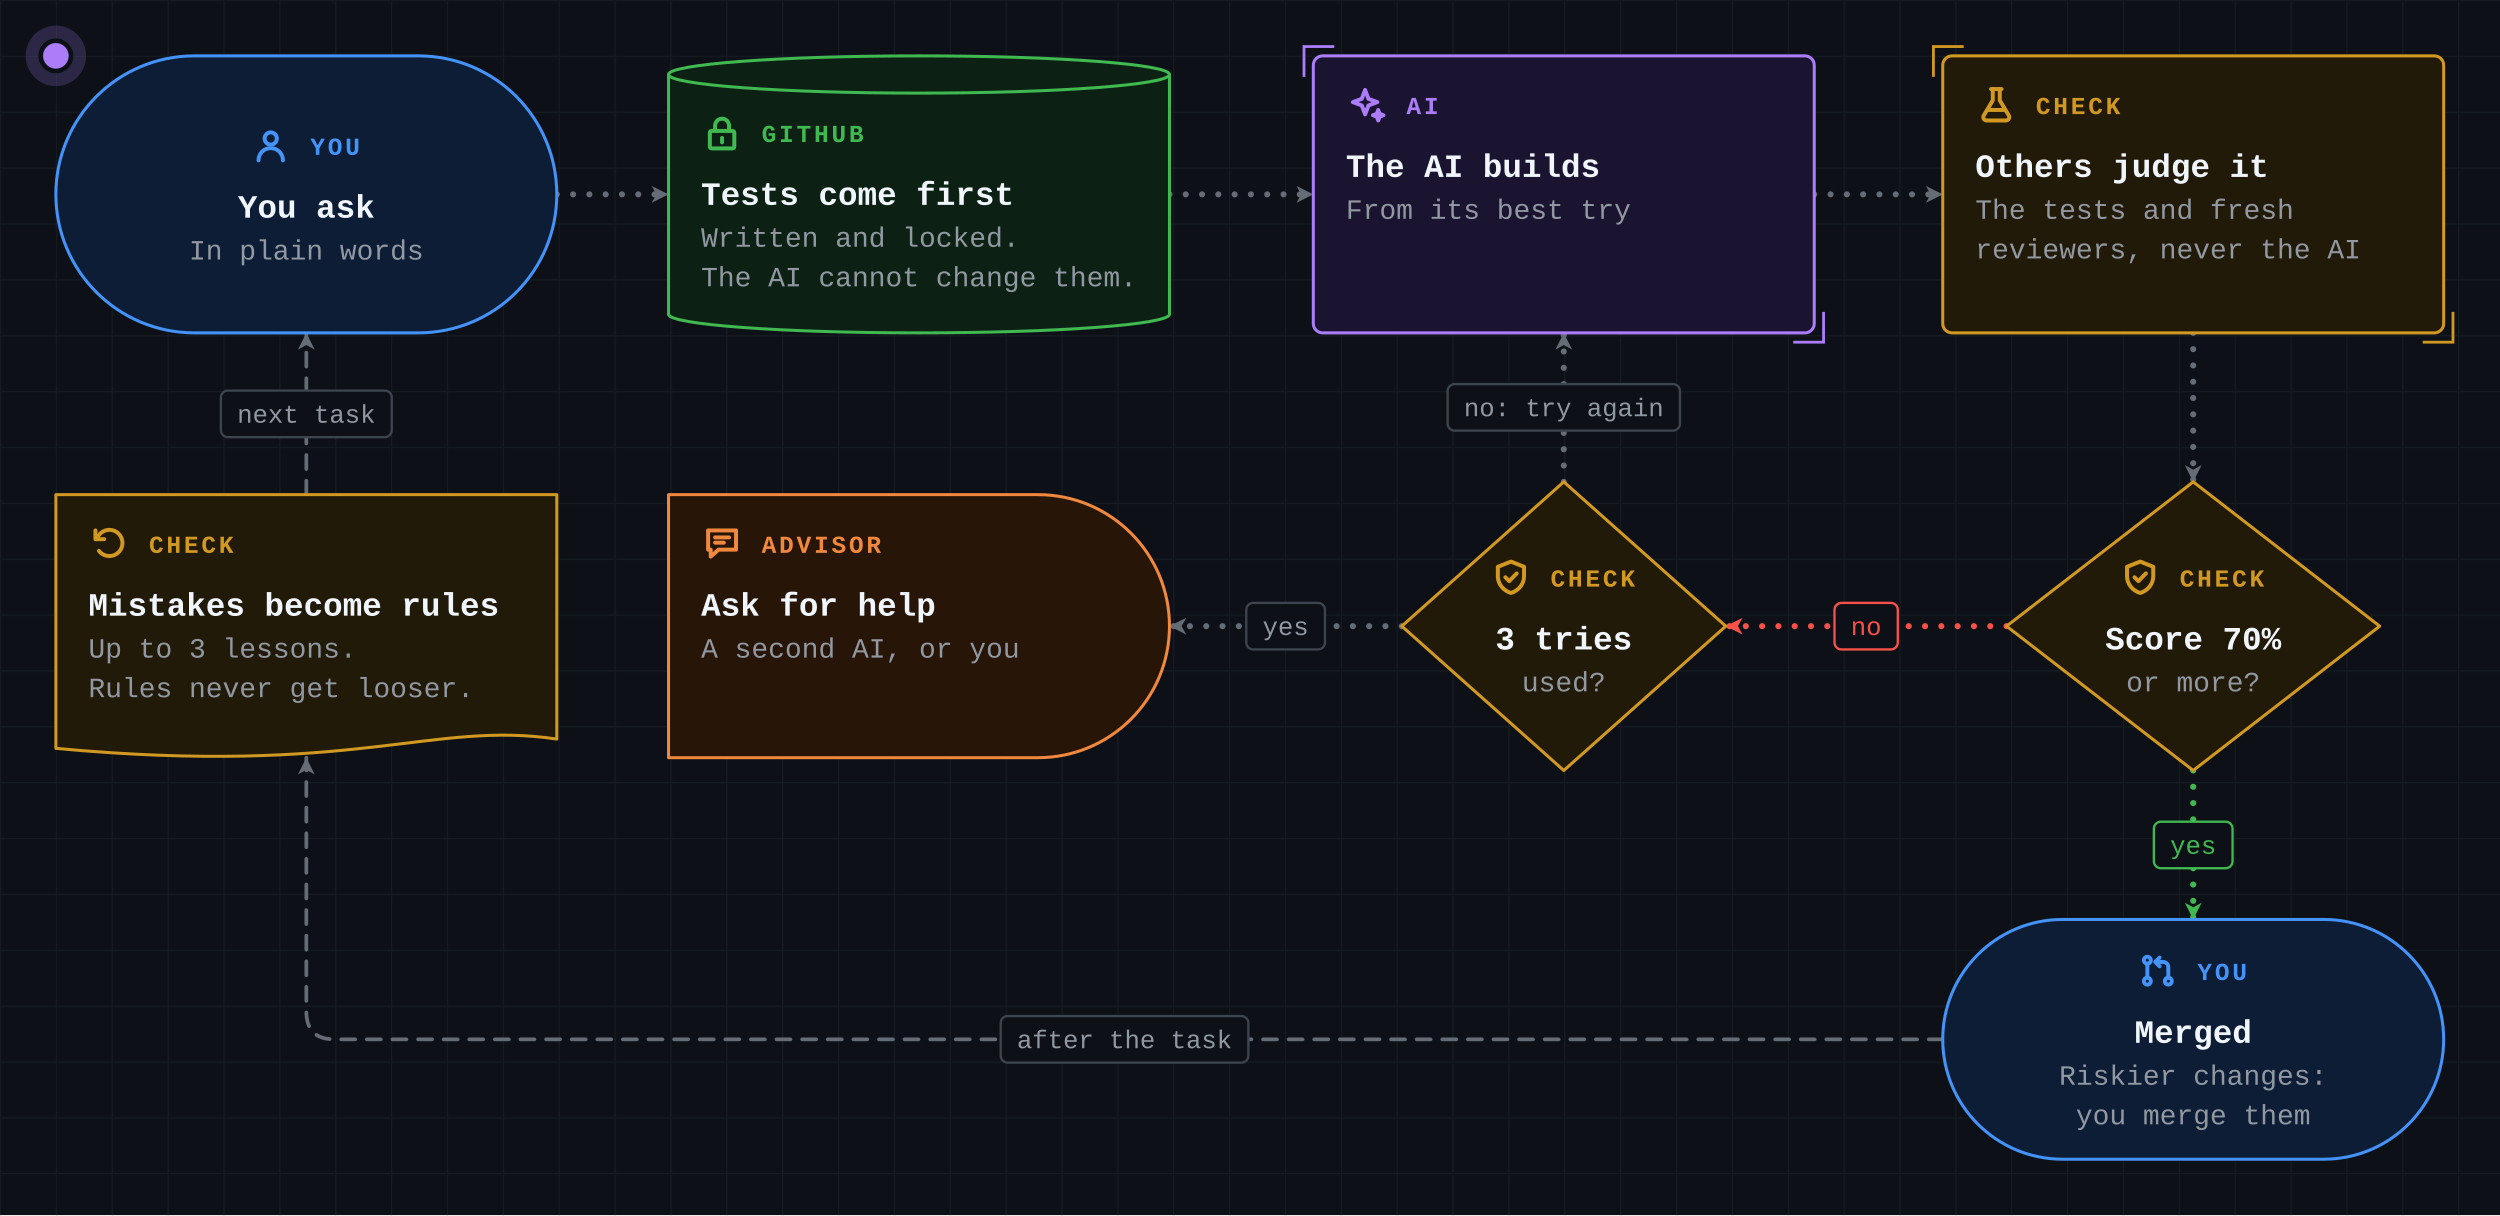
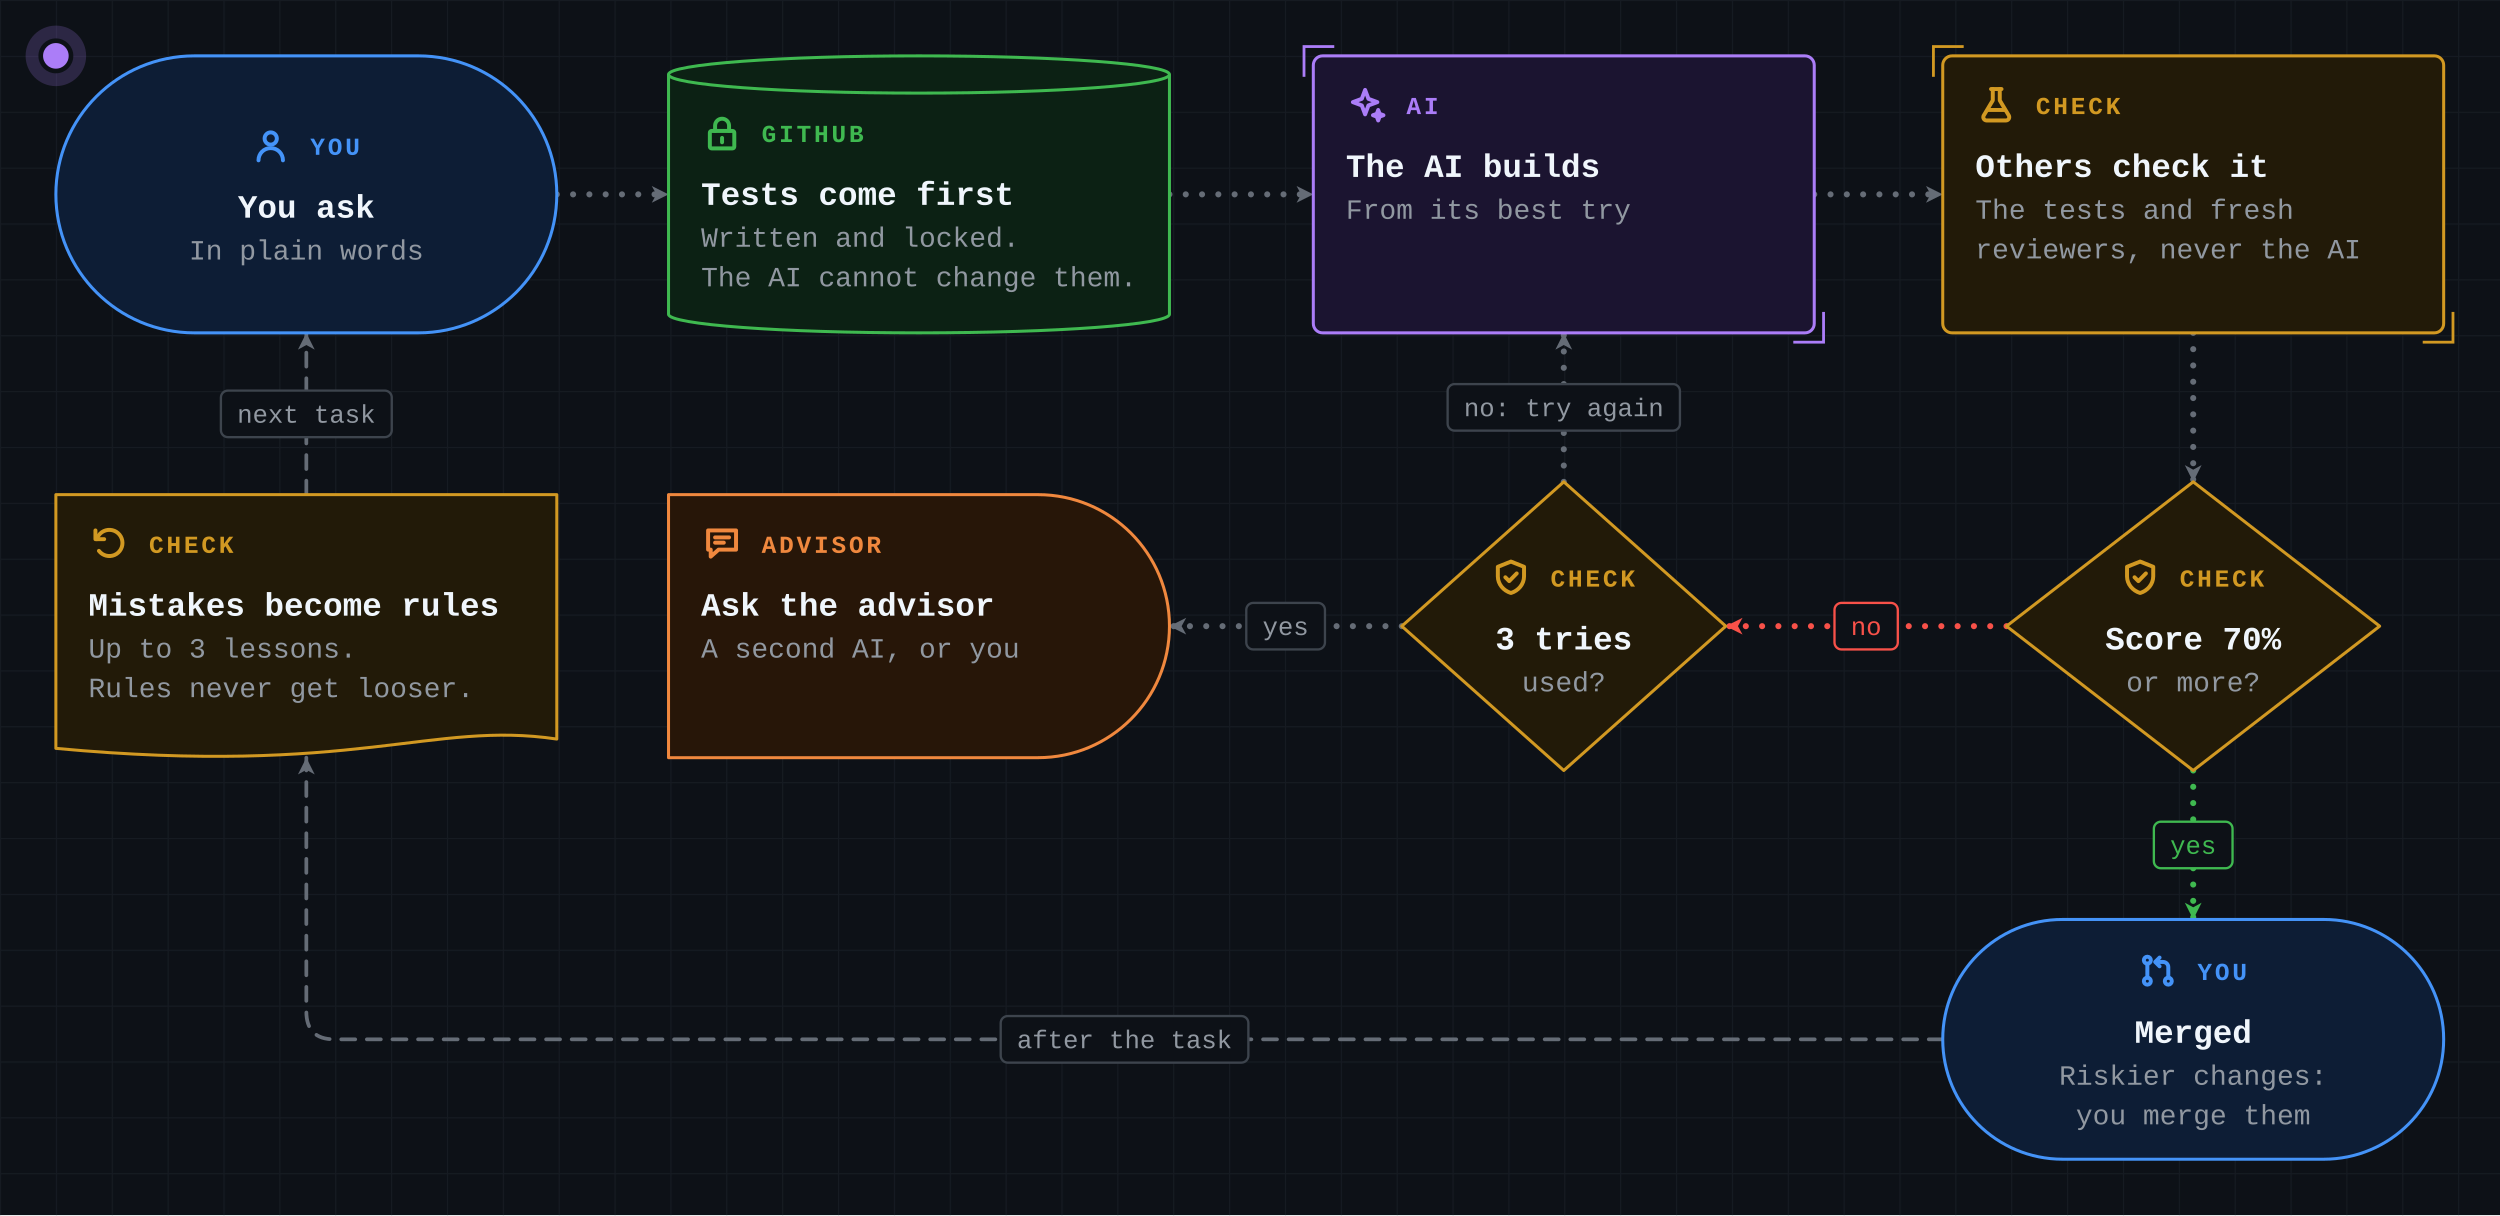
<svg xmlns="http://www.w3.org/2000/svg" viewBox="-24 -24 1074 522" width="1074" height="522" role="img" aria-labelledby="title desc" font-family="ui-monospace, SFMono-Regular, 'JetBrains Mono', 'Cascadia Mono', Menlo, Consolas, 'Liberation Mono', monospace">
  <defs>
    <marker id="arrow-plain" viewBox="0 0 10 10" refX="9" refY="5" markerWidth="9" markerHeight="9" markerUnits="userSpaceOnUse" orient="auto-start-reverse">
      <path d="M1,1 L9,5 L1,9 L3.2,5 z" fill="#656c76" />
    </marker>
    <marker id="arrow-fail" viewBox="0 0 10 10" refX="9" refY="5" markerWidth="9" markerHeight="9" markerUnits="userSpaceOnUse" orient="auto-start-reverse">
      <path d="M1,1 L9,5 L1,9 L3.2,5 z" fill="#f85149" />
    </marker>
    <marker id="arrow-pass" viewBox="0 0 10 10" refX="9" refY="5" markerWidth="9" markerHeight="9" markerUnits="userSpaceOnUse" orient="auto-start-reverse">
      <path d="M1,1 L9,5 L1,9 L3.2,5 z" fill="#3fb950" />
    </marker>
    <pattern id="grid" x="-24" y="-24" width="24" height="24" patternUnits="userSpaceOnUse">
      <path d="M24 0H0V24" fill="none" stroke="#161b22" stroke-width="1" />
    </pattern>
  </defs>
  <style>.main{stroke-width:2.6;stroke-dasharray:0 7;animation:flow 0.8s linear infinite}.side{stroke-width:1.6;stroke-dasharray:6 5;animation:side 1.6s linear infinite}@keyframes flow{to{stroke-dashoffset:-7}}@keyframes side{to{stroke-dashoffset:-11}}@media (prefers-reduced-motion:reduce){.main,.side{animation:none}.ticket{display:none}}</style>
  <rect x="-24" y="-24" width="1074" height="522" fill="#0d1117" />
  <rect x="-24" y="-24" width="1074" height="522" fill="url(#grid)" />
  <path class="main" d="M215.2,59.5 L263.2,59.5" fill="none" stroke="#656c76" stroke-linecap="round" stroke-linejoin="round" marker-end="url(#arrow-plain)" />
  <path class="main" d="M478.4,59.5 L540.2,59.5" fill="none" stroke="#656c76" stroke-linecap="round" stroke-linejoin="round" marker-end="url(#arrow-plain)" />
  <path class="main" d="M755.4,59.5 L810.6,59.5" fill="none" stroke="#656c76" stroke-linecap="round" stroke-linejoin="round" marker-end="url(#arrow-plain)" />
  <path class="main" d="M918.2,119.0 L918.2,183.0" fill="none" stroke="#656c76" stroke-linecap="round" stroke-linejoin="round" marker-end="url(#arrow-plain)" />
  <path class="main" d="M918.2,307.0 L918.2,371.0" fill="none" stroke="#3fb950" stroke-linecap="round" stroke-linejoin="round" marker-end="url(#arrow-pass)" />
  <path class="main" d="M838.0,245.0 L717.4,245.0" fill="none" stroke="#f85149" stroke-linecap="round" stroke-linejoin="round" marker-end="url(#arrow-fail)" />
  <path class="main" d="M647.8,183.0 L647.8,119.0" fill="none" stroke="#656c76" stroke-linecap="round" stroke-linejoin="round" marker-end="url(#arrow-plain)" />
  <path class="main" d="M578.2,245.0 L478.4,245.0" fill="none" stroke="#656c76" stroke-linecap="round" stroke-linejoin="round" marker-end="url(#arrow-plain)" />
  <path class="side" d="M810.6,422.5 L119.6,422.5 Q107.6,422.5 107.6,410.5 L107.6,301.5" fill="none" stroke="#656c76" stroke-linecap="round" stroke-linejoin="round" marker-end="url(#arrow-plain)" />
  <path class="side" d="M107.6,188.5 L107.6,119.0" fill="none" stroke="#656c76" stroke-linecap="round" stroke-linejoin="round" marker-end="url(#arrow-plain)" />
  <rect x="0.0" y="0.0" width="215.2" height="119.0" rx="59.5" fill="#0d1d35" stroke="#4493f8" stroke-width="1.3" stroke-linejoin="round" />
  <g transform="translate(83.3,29.5) scale(0.75)" fill="none" stroke="#4493f8" stroke-width="2.27" stroke-linecap="round" stroke-linejoin="round">
    <path d="M12 4.5a3.5 3.5 0 1 0 0 7a3.5 3.5 0 1 0 0-7z" />
    <path d="M5 20.5c0-3.9 3.1-7 7-7s7 3.1 7 7" />
  </g>
  <text x="109.3" y="42.5" font-size="10.5" font-weight="700" letter-spacing="1.2" fill="#4493f8">YOU</text>
  <text x="107.6" y="69.5" text-anchor="middle" font-size="14" font-weight="700" fill="#f0f6fc">You ask</text>
  <text x="107.6" y="87.5" text-anchor="middle" font-size="12" fill="#9198a1">In plain words</text>
  <path d="M263.2,8.0 A107.6,8 0 0 1 478.4,8.0 V111.0 A107.6,8 0 0 1 263.2,111.0 Z" fill="#0c2114" stroke="#3fb950" stroke-width="1.3" stroke-linejoin="round" />
  <path d="M263.2,8.0 A107.6,8 0 0 0 478.4,8.0" fill="none" stroke="#3fb950" stroke-width="1.3" />
  <g transform="translate(277.2,24.0) scale(0.75)" fill="none" stroke="#3fb950" stroke-width="2.27" stroke-linecap="round" stroke-linejoin="round">
    <path d="M6 11h12a1 1 0 0 1 1 1v8a1 1 0 0 1-1 1H6a1 1 0 0 1-1-1v-8a1 1 0 0 1 1-1z" />
    <path d="M8 11V8a4 4 0 0 1 8 0v3" />
    <path d="M12 15v2.5" />
  </g>
  <text x="303.2" y="37.0" font-size="10.5" font-weight="700" letter-spacing="1.2" fill="#3fb950">GITHUB</text>
  <text x="277.2" y="64.0" font-size="14" font-weight="700" fill="#f0f6fc">Tests come first</text>
  <text x="277.2" y="82.0" font-size="12" fill="#9198a1">Written and locked.</text>
  <text x="277.2" y="99.0" font-size="12" fill="#9198a1">The AI cannot change them.</text>
  <rect x="540.2" y="0.0" width="215.2" height="119.0" rx="4" fill="#1b1430" stroke="#ab7df8" stroke-width="1.3" stroke-linejoin="round" />
  <path d="M549.2,-4.0 H536.2 V9.0" fill="none" stroke="#ab7df8" stroke-width="1.2" />
  <path d="M746.4,123.0 H759.4 V110.0" fill="none" stroke="#ab7df8" stroke-width="1.2" />
  <g transform="translate(554.2,12.0) scale(0.75)" fill="none" stroke="#ab7df8" stroke-width="2.27" stroke-linecap="round" stroke-linejoin="round">
    <path d="M11 3.5l1.9 5.1L18 10.5l-5.1 1.9L11 17.5l-1.9-5.1L4 10.5l5.1-1.9z" />
    <path d="M18.5 15l.8 2.2l2.2.8l-2.2.8l-.8 2.2l-.8-2.2l-2.2-.8l2.2-.8z" />
  </g>
  <text x="580.2" y="25.0" font-size="10.5" font-weight="700" letter-spacing="1.2" fill="#ab7df8">AI</text>
  <text x="554.2" y="52.0" font-size="14" font-weight="700" fill="#f0f6fc">The AI builds</text>
  <text x="554.2" y="70.0" font-size="12" fill="#9198a1">From its best try</text>
  <rect x="810.6" y="0.0" width="215.2" height="119.0" rx="4" fill="#221a08" stroke="#d29922" stroke-width="1.3" stroke-linejoin="round" />
  <path d="M819.6,-4.0 H806.6 V9.0" fill="none" stroke="#d29922" stroke-width="1.2" />
  <path d="M1016.8,123.0 H1029.8 V110.0" fill="none" stroke="#d29922" stroke-width="1.2" />
  <g transform="translate(824.6,12.0) scale(0.75)" fill="none" stroke="#d29922" stroke-width="2.27" stroke-linecap="round" stroke-linejoin="round">
    <path d="M9 3h6" />
    <path d="M10 3v6.5l-5.2 8.7A1.9 1.9 0 0 0 6.4 21h11.2a1.9 1.9 0 0 0 1.6-2.8L14 9.5V3" />
    <path d="M7.4 15h9.2" />
  </g>
  <text x="850.6" y="25.0" font-size="10.5" font-weight="700" letter-spacing="1.2" fill="#d29922">CHECK</text>
-   <text x="824.6" y="52.0" font-size="14" font-weight="700" fill="#f0f6fc">Others judge it</text>
+   <text x="824.6" y="52.0" font-size="14" font-weight="700" fill="#f0f6fc">Others check it</text>
  <text x="824.6" y="70.0" font-size="12" fill="#9198a1">The tests and fresh</text>
  <text x="824.6" y="87.0" font-size="12" fill="#9198a1">reviewers, never the AI</text>
  <polygon points="918.2,183.0 998.3,245.0 918.2,307.0 838.0,245.0" fill="#221a08" stroke="#d29922" stroke-width="1.3" stroke-linejoin="round" />
  <g transform="translate(886.4,215.0) scale(0.75)" fill="none" stroke="#d29922" stroke-width="2.27" stroke-linecap="round" stroke-linejoin="round">
    <path d="M12 3l7.5 3v5.5c0 4.4-3.2 8.2-7.5 9.5c-4.3-1.3-7.5-5.1-7.5-9.5V6z" />
    <path d="M8.8 12l2.2 2.2l4.3-4.4" />
  </g>
  <text x="912.4" y="228.0" font-size="10.5" font-weight="700" letter-spacing="1.2" fill="#d29922">CHECK</text>
  <text x="918.2" y="255.0" text-anchor="middle" font-size="14" font-weight="700" fill="#f0f6fc">Score 70%</text>
  <text x="918.2" y="273.0" text-anchor="middle" font-size="12" fill="#9198a1">or more?</text>
  <rect x="810.6" y="371.0" width="215.2" height="103.0" rx="51.5" fill="#0d1d35" stroke="#4493f8" stroke-width="1.3" stroke-linejoin="round" />
  <g transform="translate(894.0,384.0) scale(0.75)" fill="none" stroke="#4493f8" stroke-width="2.27" stroke-linecap="round" stroke-linejoin="round">
    <path d="M6 4a2 2 0 1 0 0 4a2 2 0 1 0 0-4z" />
    <path d="M6 16a2 2 0 1 0 0 4a2 2 0 1 0 0-4z" />
    <path d="M18 16a2 2 0 1 0 0 4a2 2 0 1 0 0-4z" />
    <path d="M6 8v8" />
    <path d="M18 16v-6a3 3 0 0 0-3-3h-4" />
    <path d="M13 4.5L10.5 7L13 9.5" />
  </g>
  <text x="920.0" y="397.0" font-size="10.5" font-weight="700" letter-spacing="1.2" fill="#4493f8">YOU</text>
  <text x="918.2" y="424.0" text-anchor="middle" font-size="14" font-weight="700" fill="#f0f6fc">Merged</text>
  <text x="918.2" y="442.0" text-anchor="middle" font-size="12" fill="#9198a1">Riskier changes:</text>
  <text x="918.2" y="459.0" text-anchor="middle" font-size="12" fill="#9198a1">you merge them</text>
  <polygon points="647.8,183.0 717.4,245.0 647.8,307.0 578.2,245.0" fill="#221a08" stroke="#d29922" stroke-width="1.3" stroke-linejoin="round" />
  <g transform="translate(616.1,215.0) scale(0.75)" fill="none" stroke="#d29922" stroke-width="2.27" stroke-linecap="round" stroke-linejoin="round">
    <path d="M12 3l7.5 3v5.5c0 4.4-3.2 8.2-7.5 9.5c-4.3-1.3-7.5-5.1-7.5-9.5V6z" />
    <path d="M8.8 12l2.2 2.2l4.3-4.4" />
  </g>
  <text x="642.1" y="228.0" font-size="10.5" font-weight="700" letter-spacing="1.2" fill="#d29922">CHECK</text>
  <text x="647.8" y="255.0" text-anchor="middle" font-size="14" font-weight="700" fill="#f0f6fc">3 tries</text>
  <text x="647.8" y="273.0" text-anchor="middle" font-size="12" fill="#9198a1">used?</text>
  <path d="M263.2,188.5 H421.9 A56.5,56.5 0 0 1 421.9,301.5 H263.2 Z" fill="#271608" stroke="#f0883e" stroke-width="1.3" stroke-linejoin="round" />
  <g transform="translate(277.2,200.5) scale(0.75)" fill="none" stroke="#f0883e" stroke-width="2.27" stroke-linecap="round" stroke-linejoin="round">
    <path d="M4 4.5h16v11H10l-4.5 4v-4H4z" />
    <path d="M8 8.5h8M8 11.5h5" />
  </g>
  <text x="303.2" y="213.5" font-size="10.5" font-weight="700" letter-spacing="1.2" fill="#f0883e">ADVISOR</text>
-   <text x="277.2" y="240.5" font-size="14" font-weight="700" fill="#f0f6fc">Ask for help</text>
+   <text x="277.2" y="240.5" font-size="14" font-weight="700" fill="#f0f6fc">Ask the advisor</text>
  <text x="277.2" y="258.5" font-size="12" fill="#9198a1">A second AI, or you</text>
  <path d="M0.0,188.5 H215.2 V293.5 C161.4,285.5 129.1,309.5 0.0,297.5 Z" fill="#221a08" stroke="#d29922" stroke-width="1.3" stroke-linejoin="round" />
  <g transform="translate(14.0,200.5) scale(0.75)" fill="none" stroke="#d29922" stroke-width="2.27" stroke-linecap="round" stroke-linejoin="round">
    <path d="M4 4.5v5h5" />
    <path d="M4.8 9.5A7.5 7.5 0 1 1 6 16.2" />
  </g>
  <text x="40.0" y="213.5" font-size="10.5" font-weight="700" letter-spacing="1.2" fill="#d29922">CHECK</text>
  <text x="14.0" y="240.5" font-size="14" font-weight="700" fill="#f0f6fc">Mistakes become rules</text>
  <text x="14.0" y="258.5" font-size="12" fill="#9198a1">Up to 3 lessons.</text>
  <text x="14.0" y="275.5" font-size="12" fill="#9198a1">Rules never get looser.</text>
  <rect x="901.3" y="329.0" width="33.8" height="20" rx="3" fill="#0d1117" stroke="#3fb950" stroke-width="1" />
  <text x="918.2" y="342.8" text-anchor="middle" font-size="11" fill="#3fb950">yes</text>
  <rect x="764.1" y="235.0" width="27.2" height="20" rx="3" fill="#0d1117" stroke="#f85149" stroke-width="1" />
  <text x="777.7" y="248.8" text-anchor="middle" font-size="11" fill="#f85149">no</text>
  <rect x="597.9" y="141.0" width="99.8" height="20" rx="3" fill="#0d1117" stroke="#3d444d" stroke-width="1" />
  <text x="647.8" y="154.8" text-anchor="middle" font-size="11" fill="#9198a1">no: try again</text>
  <rect x="511.4" y="235.0" width="33.8" height="20" rx="3" fill="#0d1117" stroke="#3d444d" stroke-width="1" />
  <text x="528.3" y="248.8" text-anchor="middle" font-size="11" fill="#9198a1">yes</text>
  <rect x="405.9" y="412.5" width="106.4" height="20" rx="3" fill="#0d1117" stroke="#3d444d" stroke-width="1" />
  <text x="459.1" y="426.3" text-anchor="middle" font-size="11" fill="#9198a1">after the task</text>
  <rect x="70.9" y="143.8" width="73.4" height="20" rx="3" fill="#0d1117" stroke="#3d444d" stroke-width="1" />
  <text x="107.6" y="157.6" text-anchor="middle" font-size="11" fill="#9198a1">next task</text>
  <g class="ticket">
    <circle r="13" fill="#ab7df8" opacity="0.2">
      <animate attributeName="fill" values="#ab7df8;#ab7df8;#ab7df8;#ab7df8;#3fb950" keyTimes="0;0.191;0.319;0.442;0.573" calcMode="discrete" dur="4.72s" repeatCount="indefinite" />
    </circle>
    <circle r="6.5" fill="#ab7df8" stroke="#0d1117" stroke-width="2">
      <animate attributeName="fill" values="#ab7df8;#ab7df8;#ab7df8;#ab7df8;#3fb950" keyTimes="0;0.191;0.319;0.442;0.573" calcMode="discrete" dur="4.72s" repeatCount="indefinite" />
    </circle>
    <animateMotion path="M215.2,59.5 L263.2,59.5 L478.4,59.5 L540.2,59.5 L755.4,59.5 L810.6,59.5 L918.2,119.0 L918.2,183.0 L918.2,307.0 L918.2,371.0" keyPoints="0;0;0.047;0.047;0.259;0.32;0.32;0.532;0.587;0.587;0.752;0.815;0.815;0.937;1;1;1" keyTimes="0;0.074;0.117;0.191;0.191;0.245;0.319;0.319;0.368;0.442;0.442;0.499;0.573;0.573;0.629;0.703;1" calcMode="linear" dur="4.72s" repeatCount="indefinite" />
  </g>
</svg>
